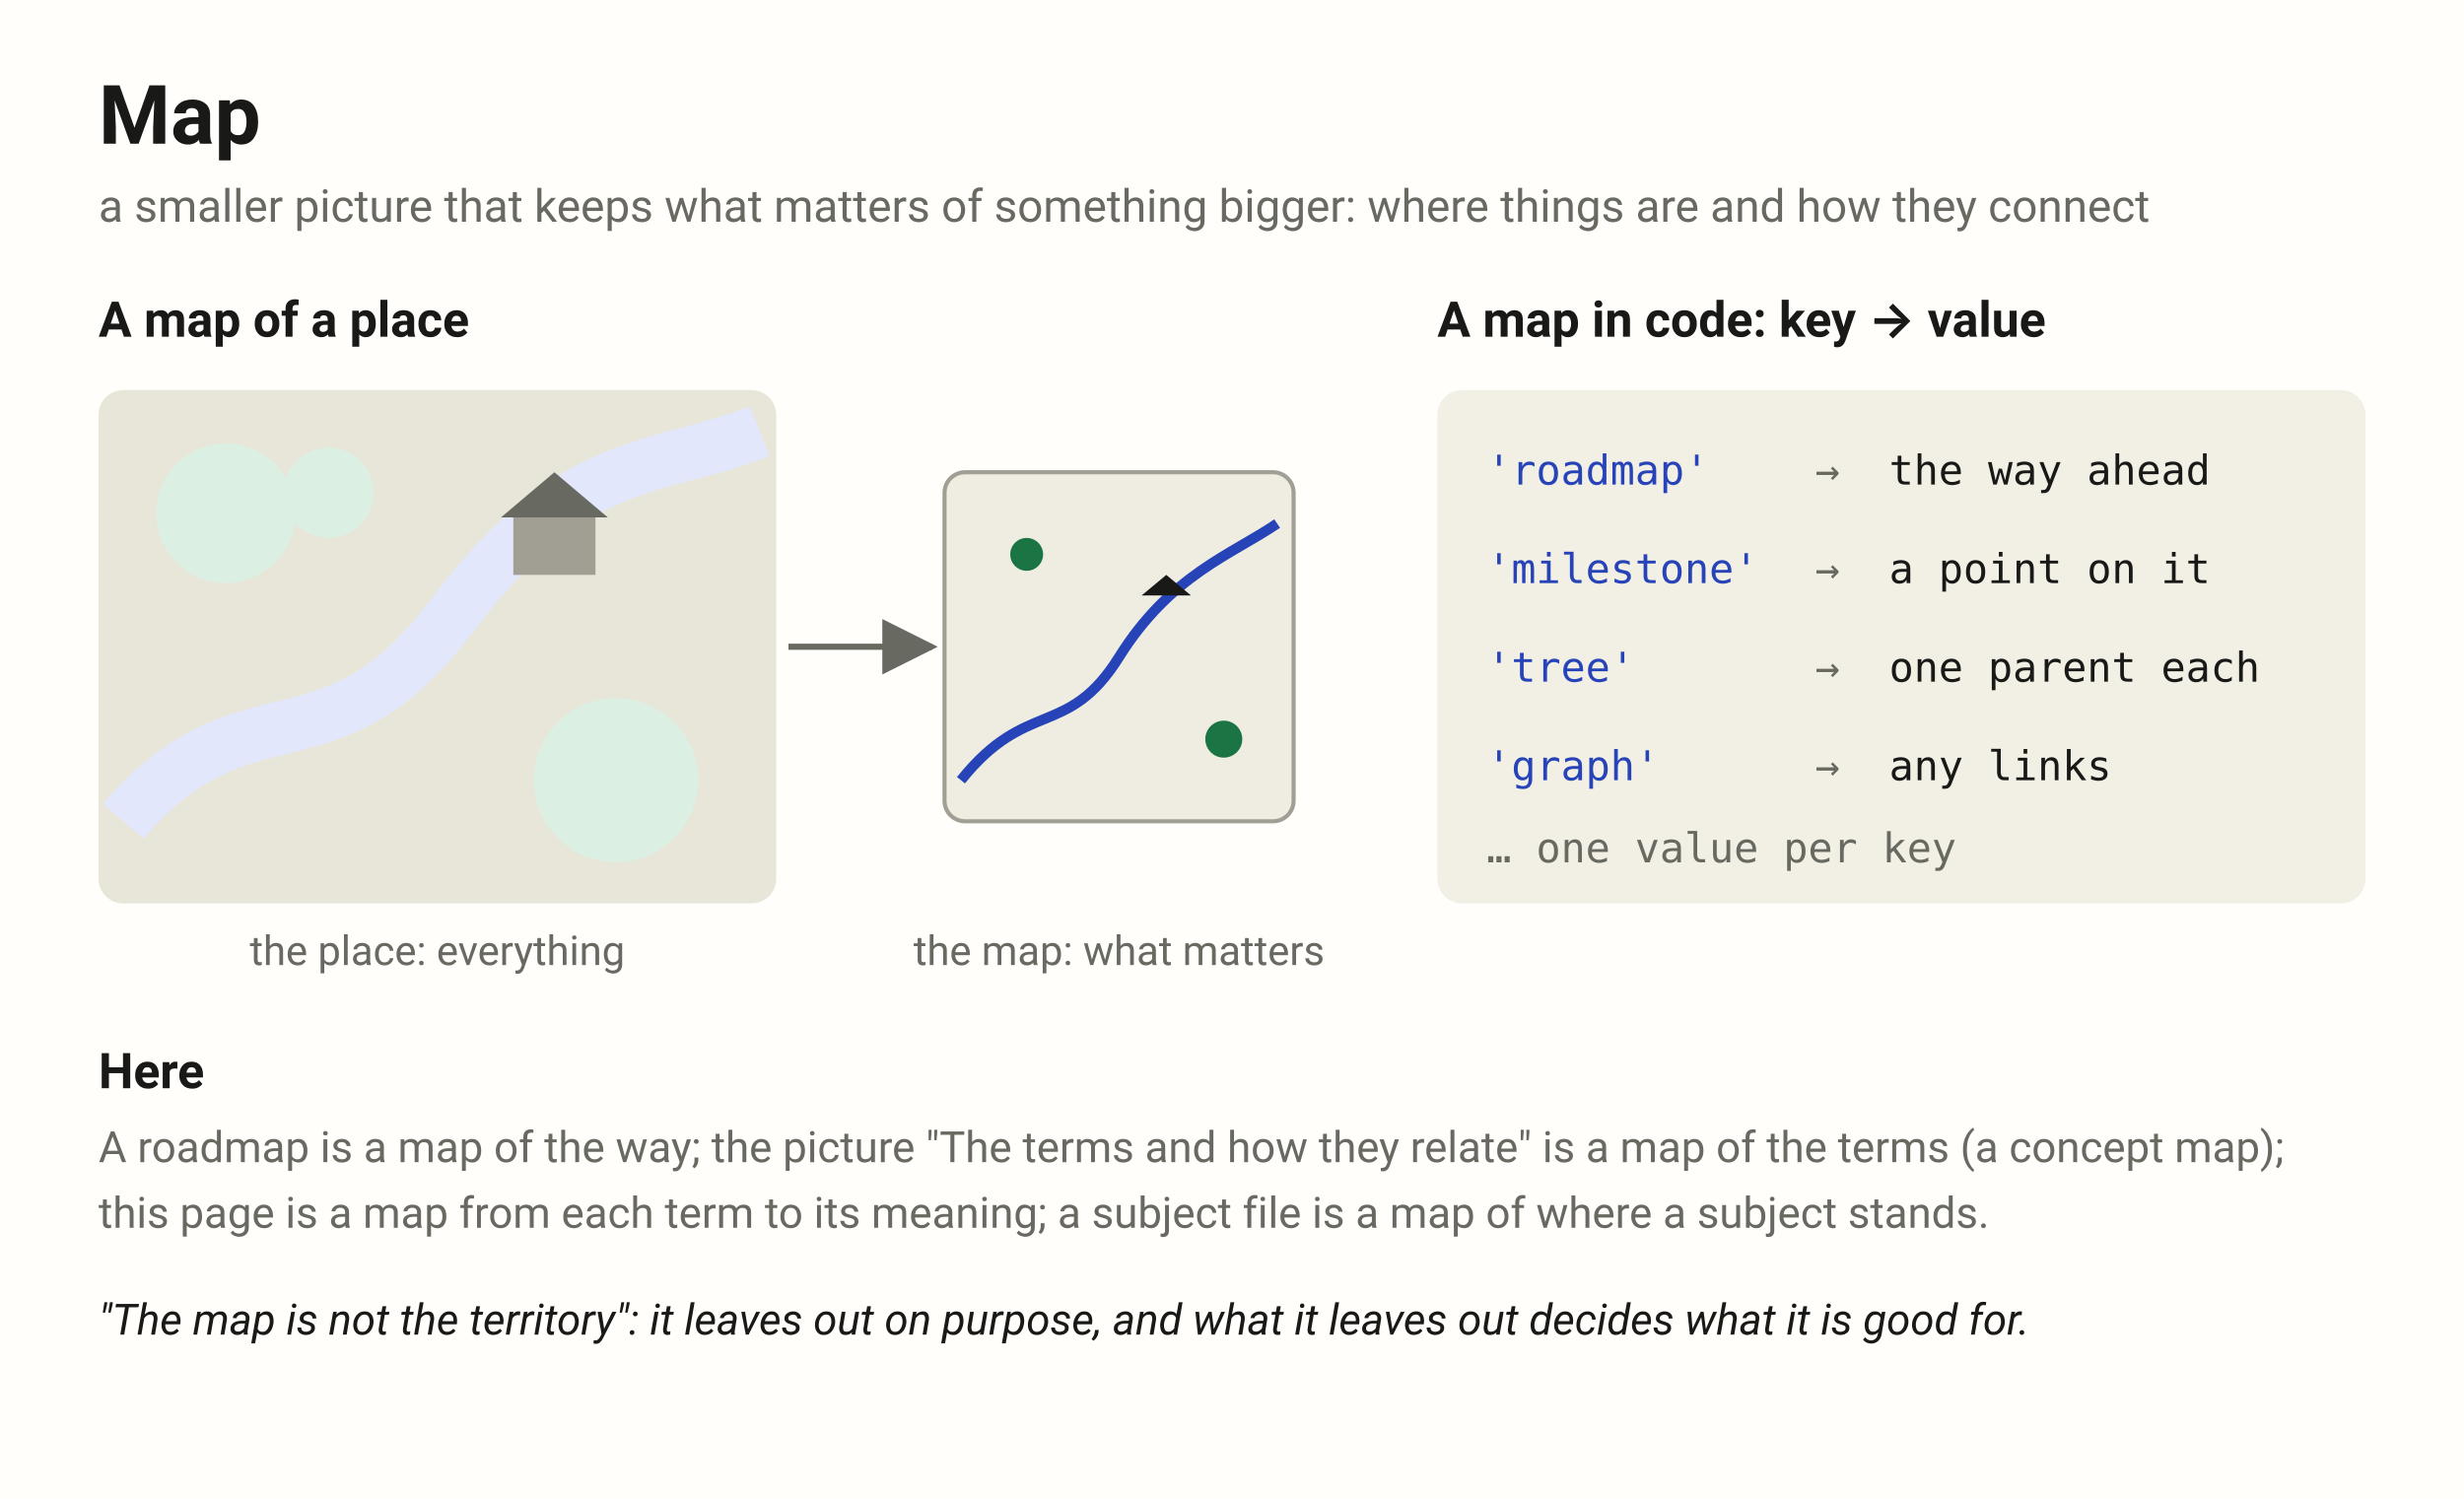
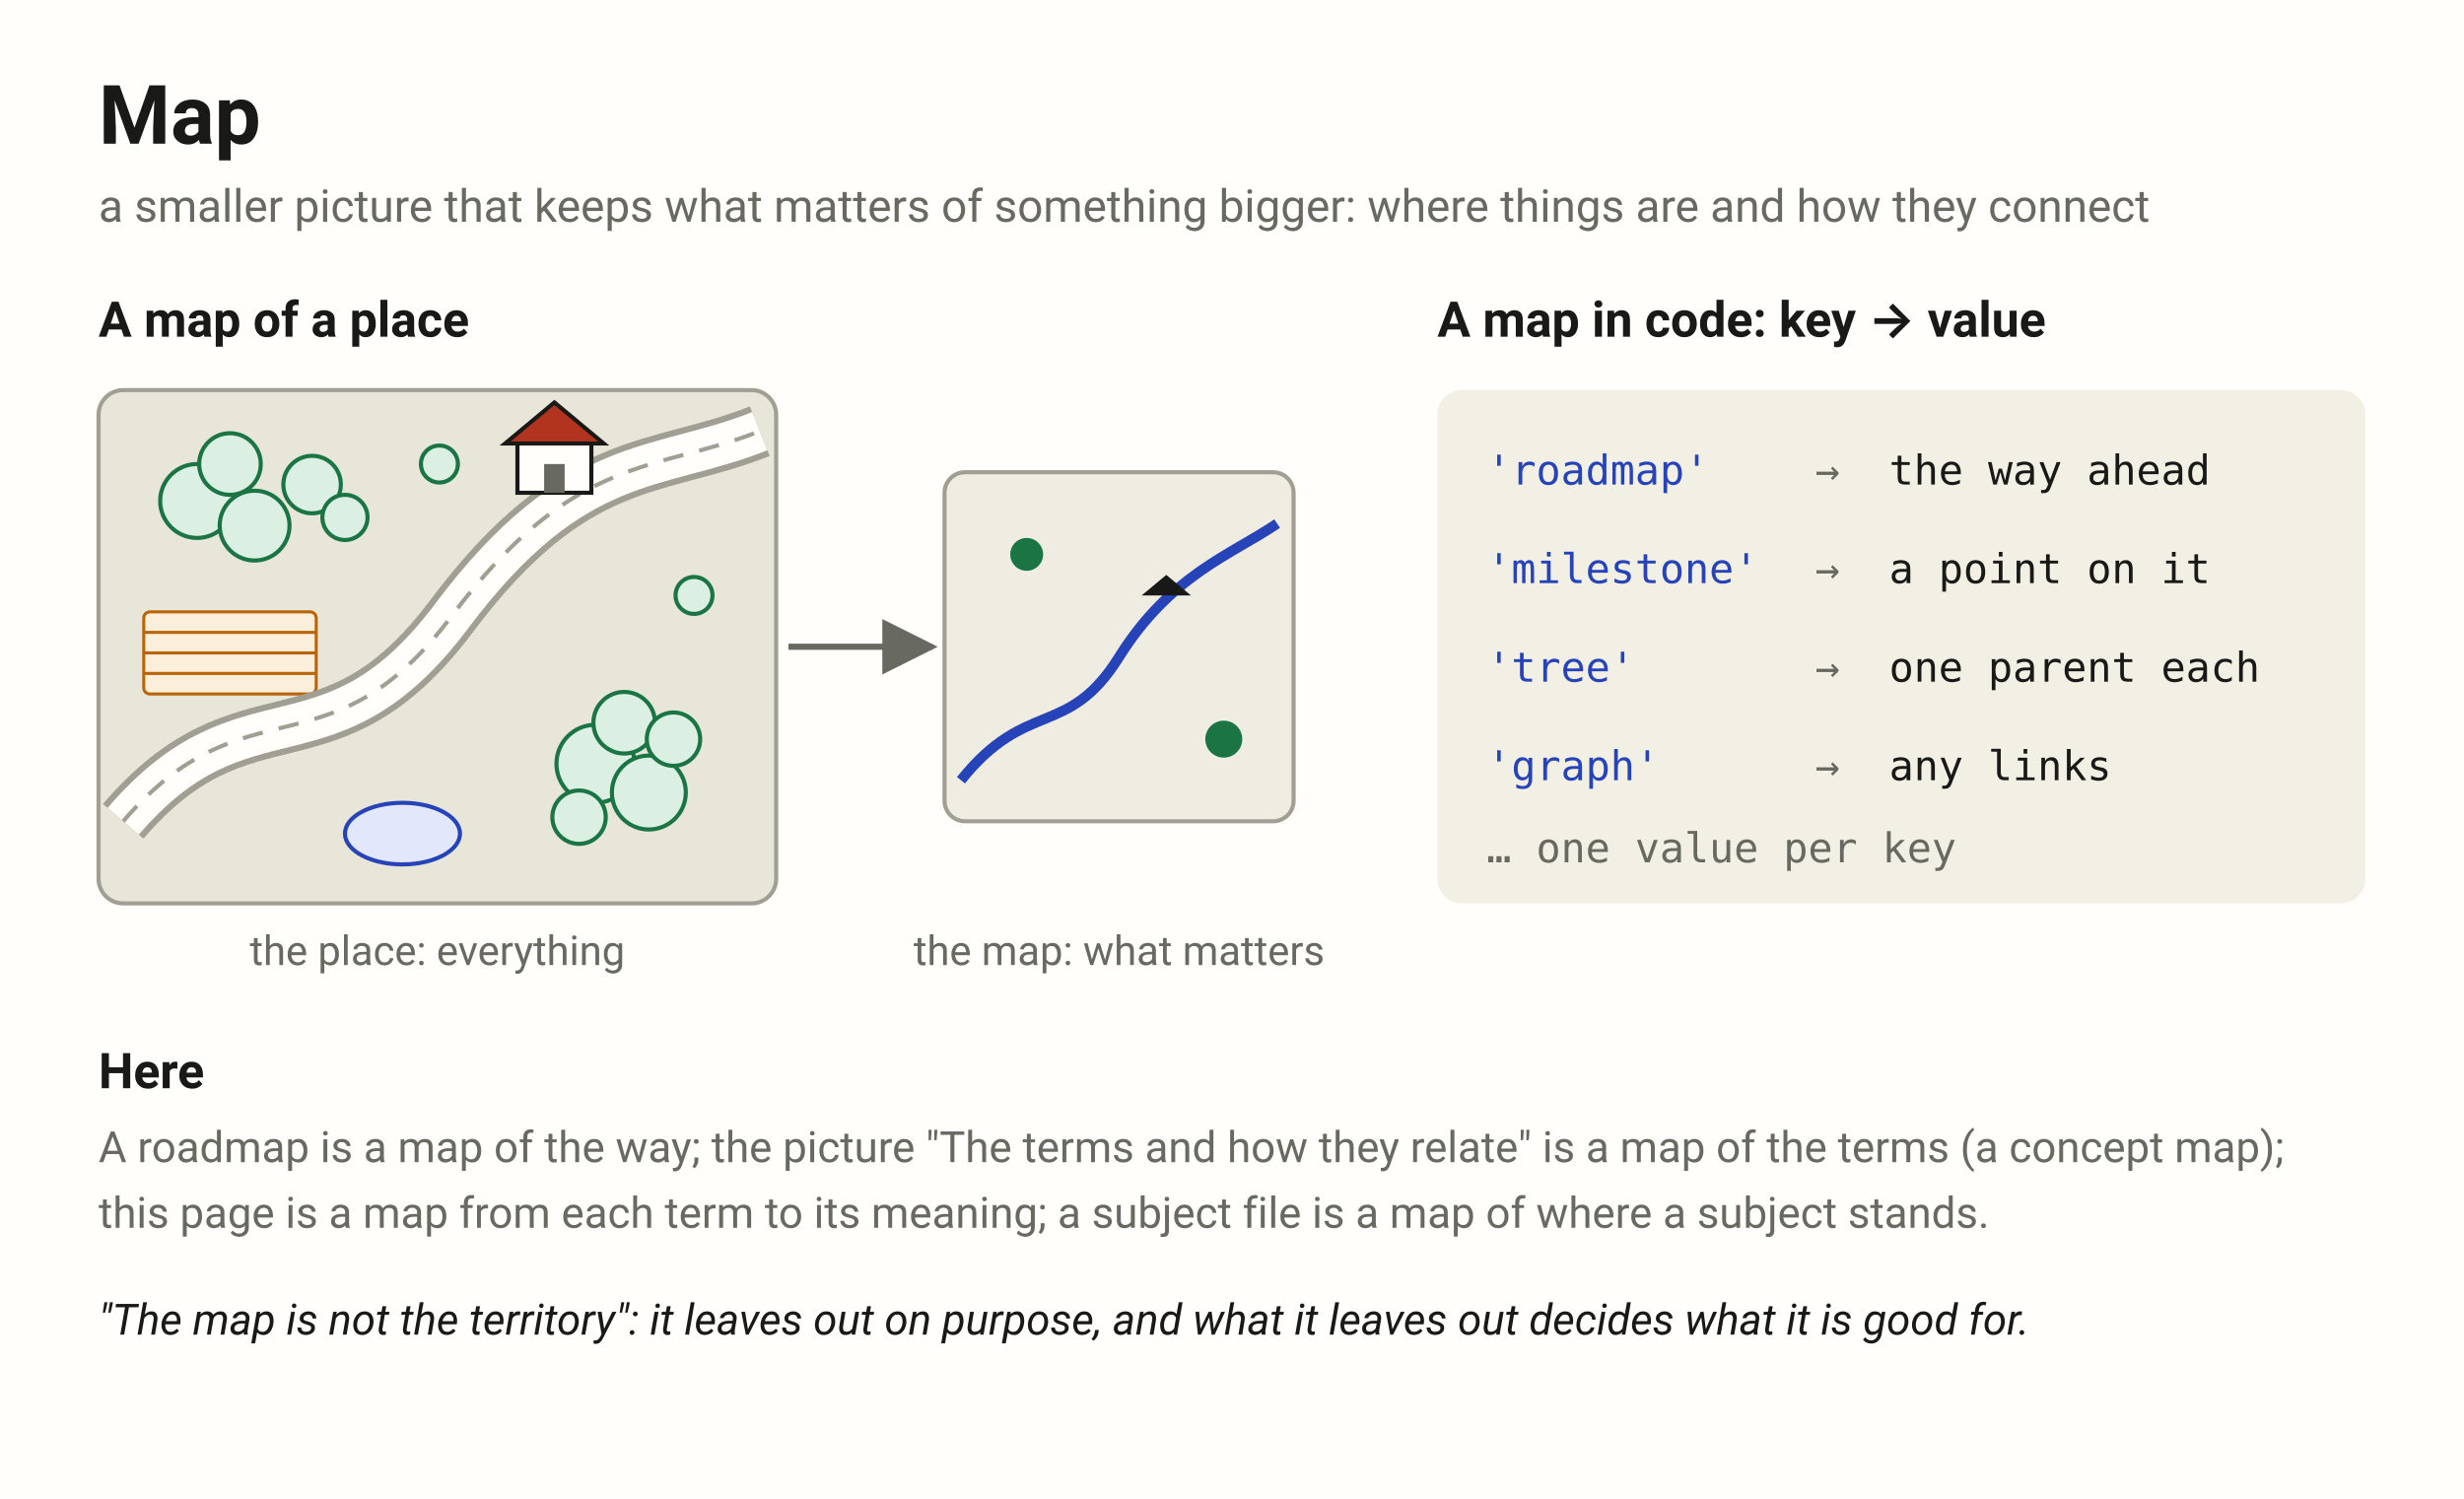
<svg xmlns="http://www.w3.org/2000/svg" viewBox="0 0 1200 730" font-family="system-ui, -apple-system, 'Segoe UI', Roboto, sans-serif">
  <rect width="1200" height="730" fill="#fffefb" />
  <defs>
    <marker id="a" viewBox="0 0 10 10" refX="9" refY="5" markerWidth="9" markerHeight="9" orient="auto">
      <path d="M0 0 L10 5 L0 10z" fill="#686a61" />
    </marker>
  </defs>
  <text x="48" y="70" fill="#191a17" font-size="40" font-weight="700">Map</text>
  <text x="48" y="108" fill="#686a61" font-size="22">a smaller picture that keeps what matters of something bigger: where things are and how they connect</text>
  <text x="48" y="164" fill="#191a17" font-size="24" font-weight="700">A map of a place</text>
-   <rect x="48" y="190" width="330" height="250" rx="12" fill="#e8e5d9" />
-   <path d="M60 400 C 120 330, 160 380, 220 300 S 320 230, 370 210" fill="none" stroke="#e2e7fb" stroke-width="26" />
-   <g fill="#dcefe3">
-     <circle cx="110" cy="250" r="34" />
-     <circle cx="300" cy="380" r="40" />
-     <circle cx="160" cy="240" r="22" />
+   <rect x="48" y="190" width="330" height="250" rx="12" fill="#e8e5d9" stroke="#a19f93" stroke-width="2" />
+   <g fill="#fbeedb" stroke="#b8650a" stroke-width="1.5">
+     <rect x="70" y="298" width="84" height="40" rx="3" />
+     <path d="M70 308 H154 M70 318 H154 M70 328 H154" fill="none" />
  </g>
-   <rect x="250" y="250" width="40" height="30" fill="#a19f93" />
-   <path d="M244 252 l26 -22 26 22z" fill="#686a61" />
+   <ellipse cx="196" cy="406" rx="28" ry="15" fill="#e2e7fb" stroke="#2743b8" stroke-width="2" />
+   <path d="M60 400 C 120 330, 160 380, 220 300 S 320 230, 370 210" fill="none" stroke="#a19f93" stroke-width="26" />
+   <path d="M60 400 C 120 330, 160 380, 220 300 S 320 230, 370 210" fill="none" stroke="#fffefb" stroke-width="20" />
+   <path d="M60 400 C 120 330, 160 380, 220 300 S 320 230, 370 210" fill="none" stroke="#a19f93" stroke-width="2" stroke-dasharray="10 8" />
+   <g fill="#dcefe3" stroke="#1a7443" stroke-width="2">
+     <circle cx="96" cy="244" r="18" />
+     <circle cx="124" cy="256" r="17" />
+     <circle cx="112" cy="226" r="15" />
+     <circle cx="152" cy="236" r="14" />
+     <circle cx="168" cy="252" r="11" />
+     <circle cx="290" cy="372" r="19" />
+     <circle cx="316" cy="386" r="18" />
+     <circle cx="304" cy="352" r="15" />
+     <circle cx="328" cy="360" r="13" />
+     <circle cx="282" cy="398" r="13" />
+     <circle cx="214" cy="226" r="9" />
+     <circle cx="338" cy="290" r="9" />
+   </g>
+   <g stroke="#191a17" stroke-width="2">
+     <rect x="252" y="214" width="36" height="26" fill="#fffefb" />
+     <path d="M246 216 L270 196 L294 216 Z" fill="#b2341f" />
+     <rect x="265" y="226" width="10" height="14" fill="#686a61" stroke="none" />
+   </g>
  <text x="213" y="470" fill="#686a61" font-size="20" text-anchor="middle">the place: everything</text>
  <line x1="384" y1="315" x2="454" y2="315" stroke="#686a61" stroke-width="3" marker-end="url(#a)" />
  <rect x="460" y="230" width="170" height="170" rx="10" fill="#efece2" stroke="#a19f93" stroke-width="2" />
  <path d="M468 380 C 500 340, 520 360, 545 320 S 600 270, 622 255" fill="none" stroke="#2743b8" stroke-width="5" />
  <path d="M556 290 l12 -10 12 10z" fill="#191a17" />
  <circle cx="500" cy="270" r="8" fill="#1a7443" />
  <circle cx="596" cy="360" r="9" fill="#1a7443" />
  <text x="545" y="470" fill="#686a61" font-size="20" text-anchor="middle">the map: what matters</text>
  <text x="700" y="164" fill="#191a17" font-size="24" font-weight="700">A map in code: key → value</text>
  <g font-family="ui-monospace, 'JetBrains Mono', Menlo, monospace" font-size="20">
    <rect x="700" y="190" width="452" height="250" rx="12" fill="#f2efe5" />
    <text x="724" y="236" fill="#2743b8">'roadmap'</text>
    <text x="884" y="236" fill="#686a61">→</text>
    <text x="920" y="236" fill="#191a17">the way ahead</text>
    <text x="724" y="284" fill="#2743b8">'milestone'</text>
    <text x="884" y="284" fill="#686a61">→</text>
    <text x="920" y="284" fill="#191a17">a point on it</text>
    <text x="724" y="332" fill="#2743b8">'tree'</text>
    <text x="884" y="332" fill="#686a61">→</text>
    <text x="920" y="332" fill="#191a17">one parent each</text>
    <text x="724" y="380" fill="#2743b8">'graph'</text>
    <text x="884" y="380" fill="#686a61">→</text>
    <text x="920" y="380" fill="#191a17">any links</text>
    <text x="724" y="420" fill="#686a61">…  one value per key</text>
  </g>
  <text x="48" y="530" fill="#191a17" font-size="24" font-weight="700">Here</text>
  <text x="48" y="566" fill="#686a61" font-size="21">A roadmap is a map of the way; the picture "The terms and how they relate" is a map of the terms (a concept map);</text>
  <text x="48" y="598" fill="#686a61" font-size="21">this page is a map from each term to its meaning; a subject file is a map of where a subject stands.</text>
  <text x="48" y="650" fill="#191a17" font-size="21" font-style="italic">"The map is not the territory": it leaves out on purpose, and what it leaves out decides what it is good for.</text>
</svg>
